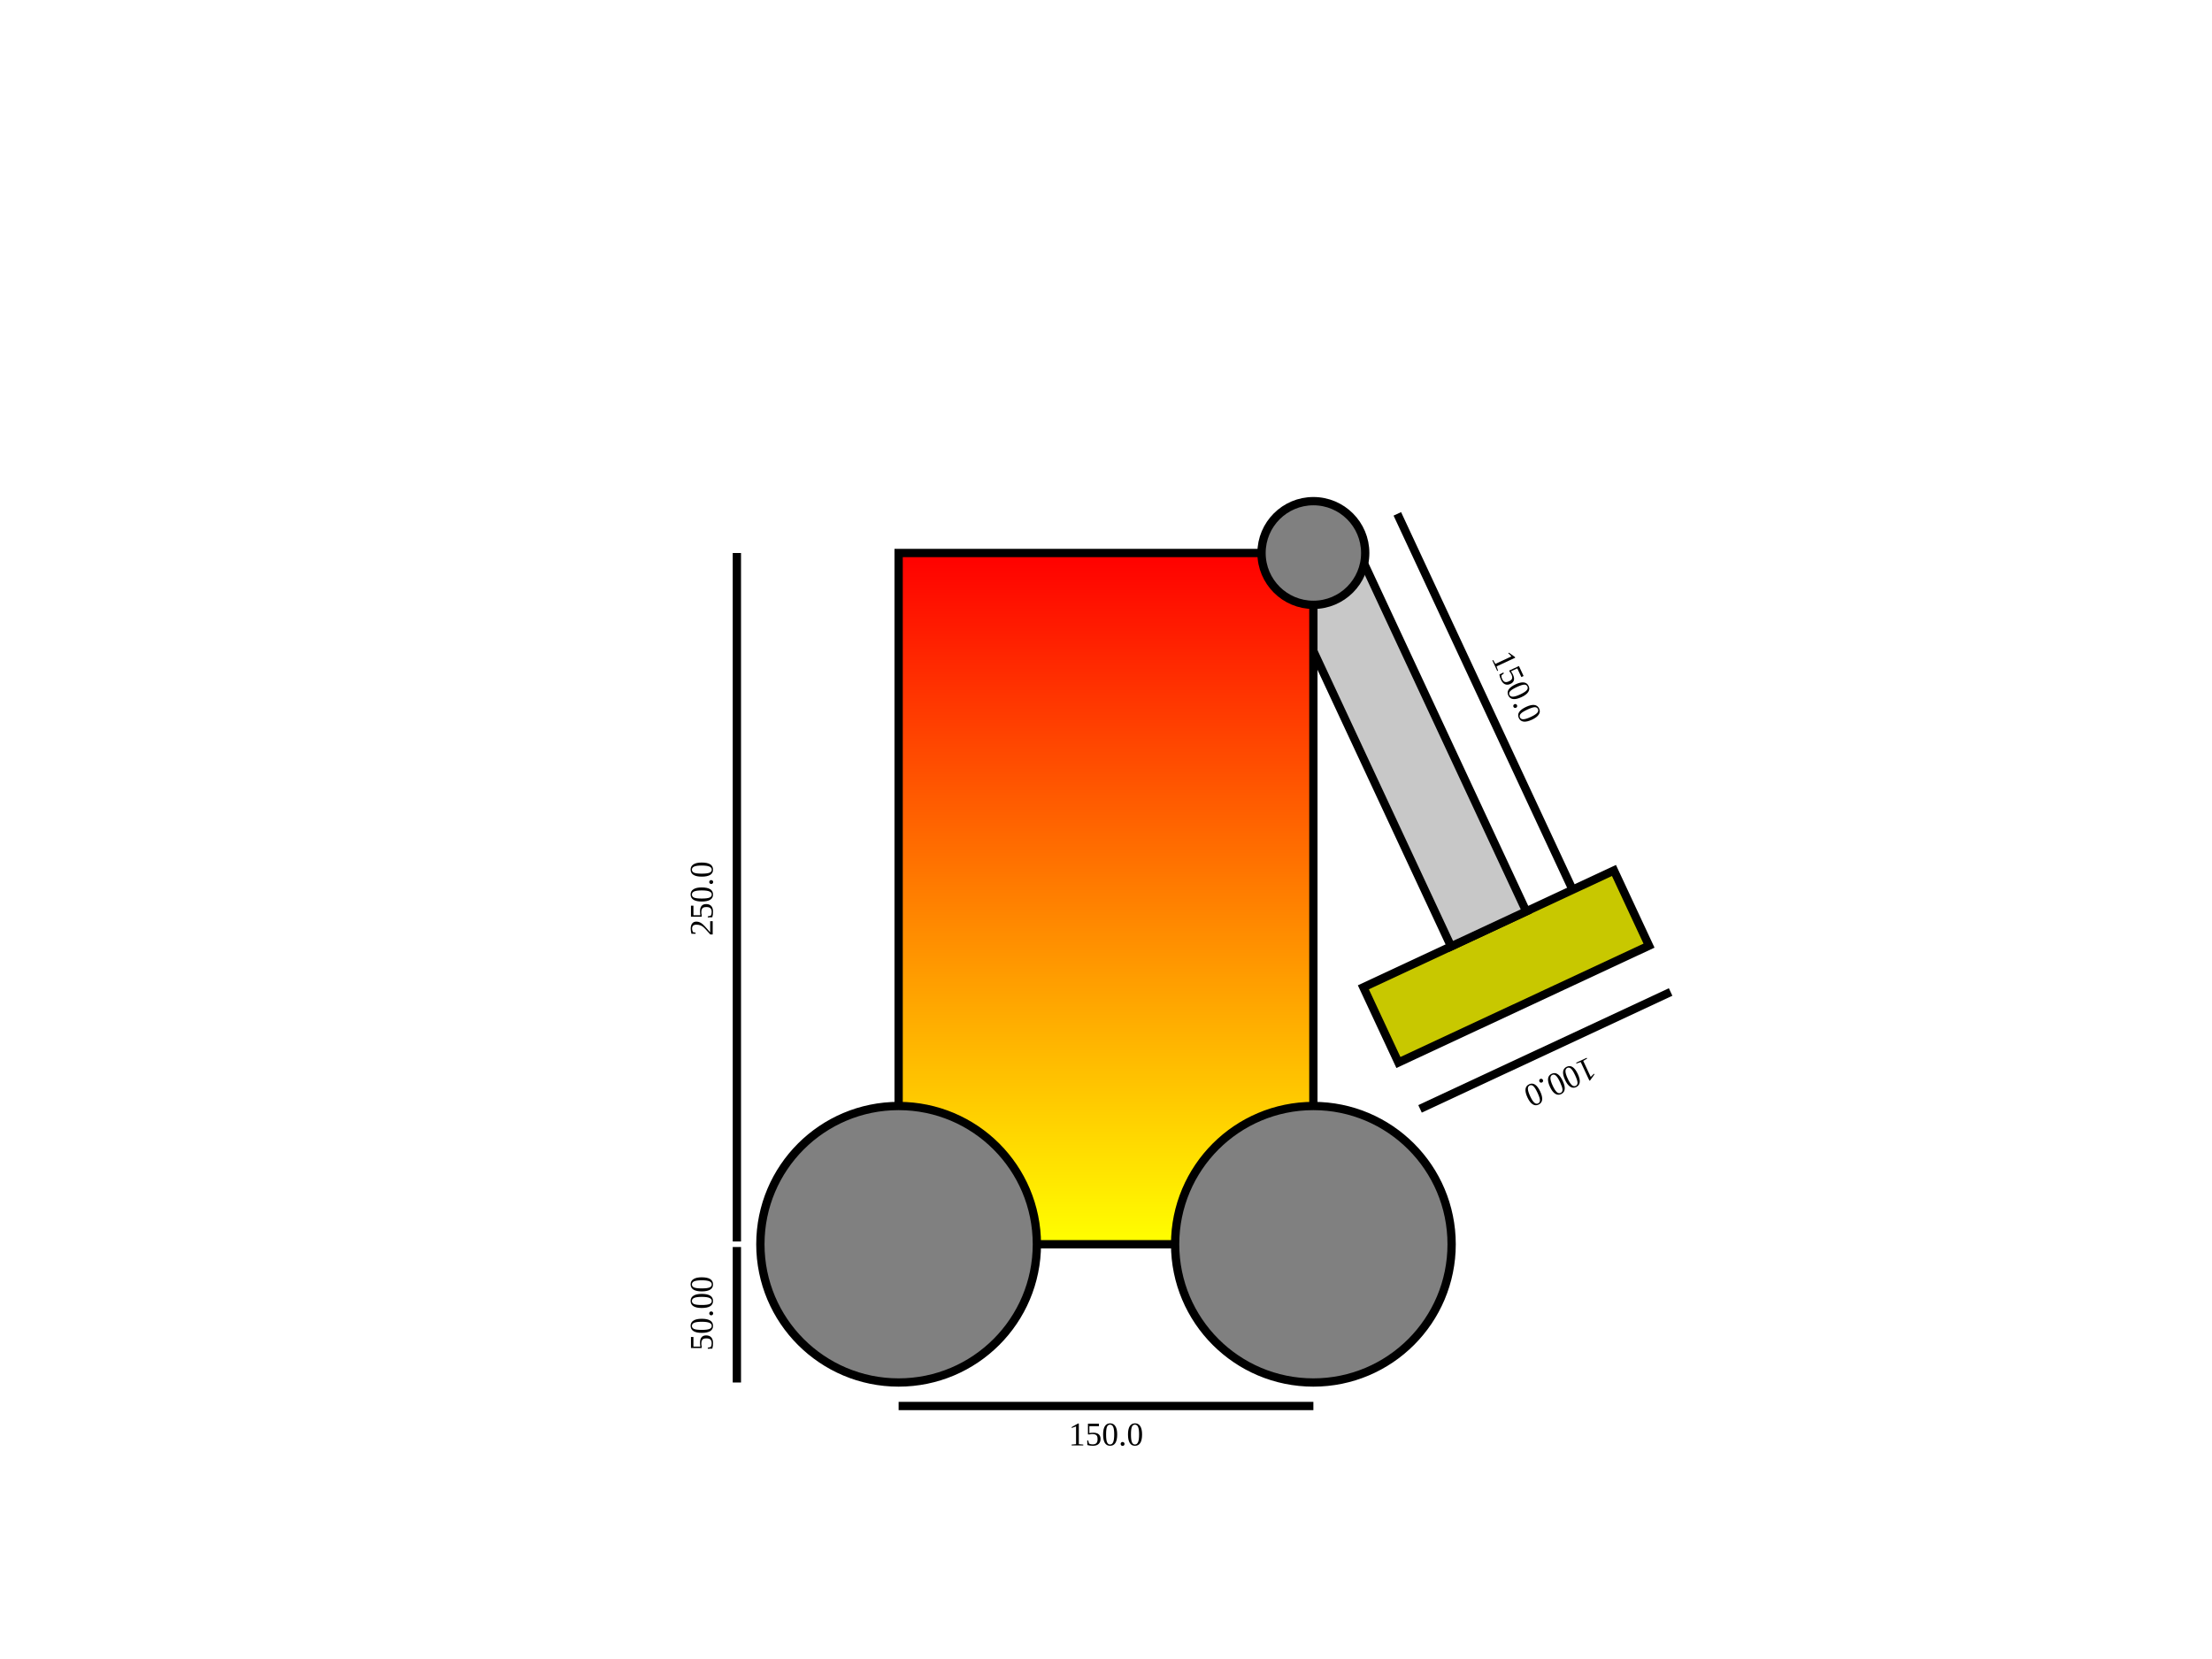
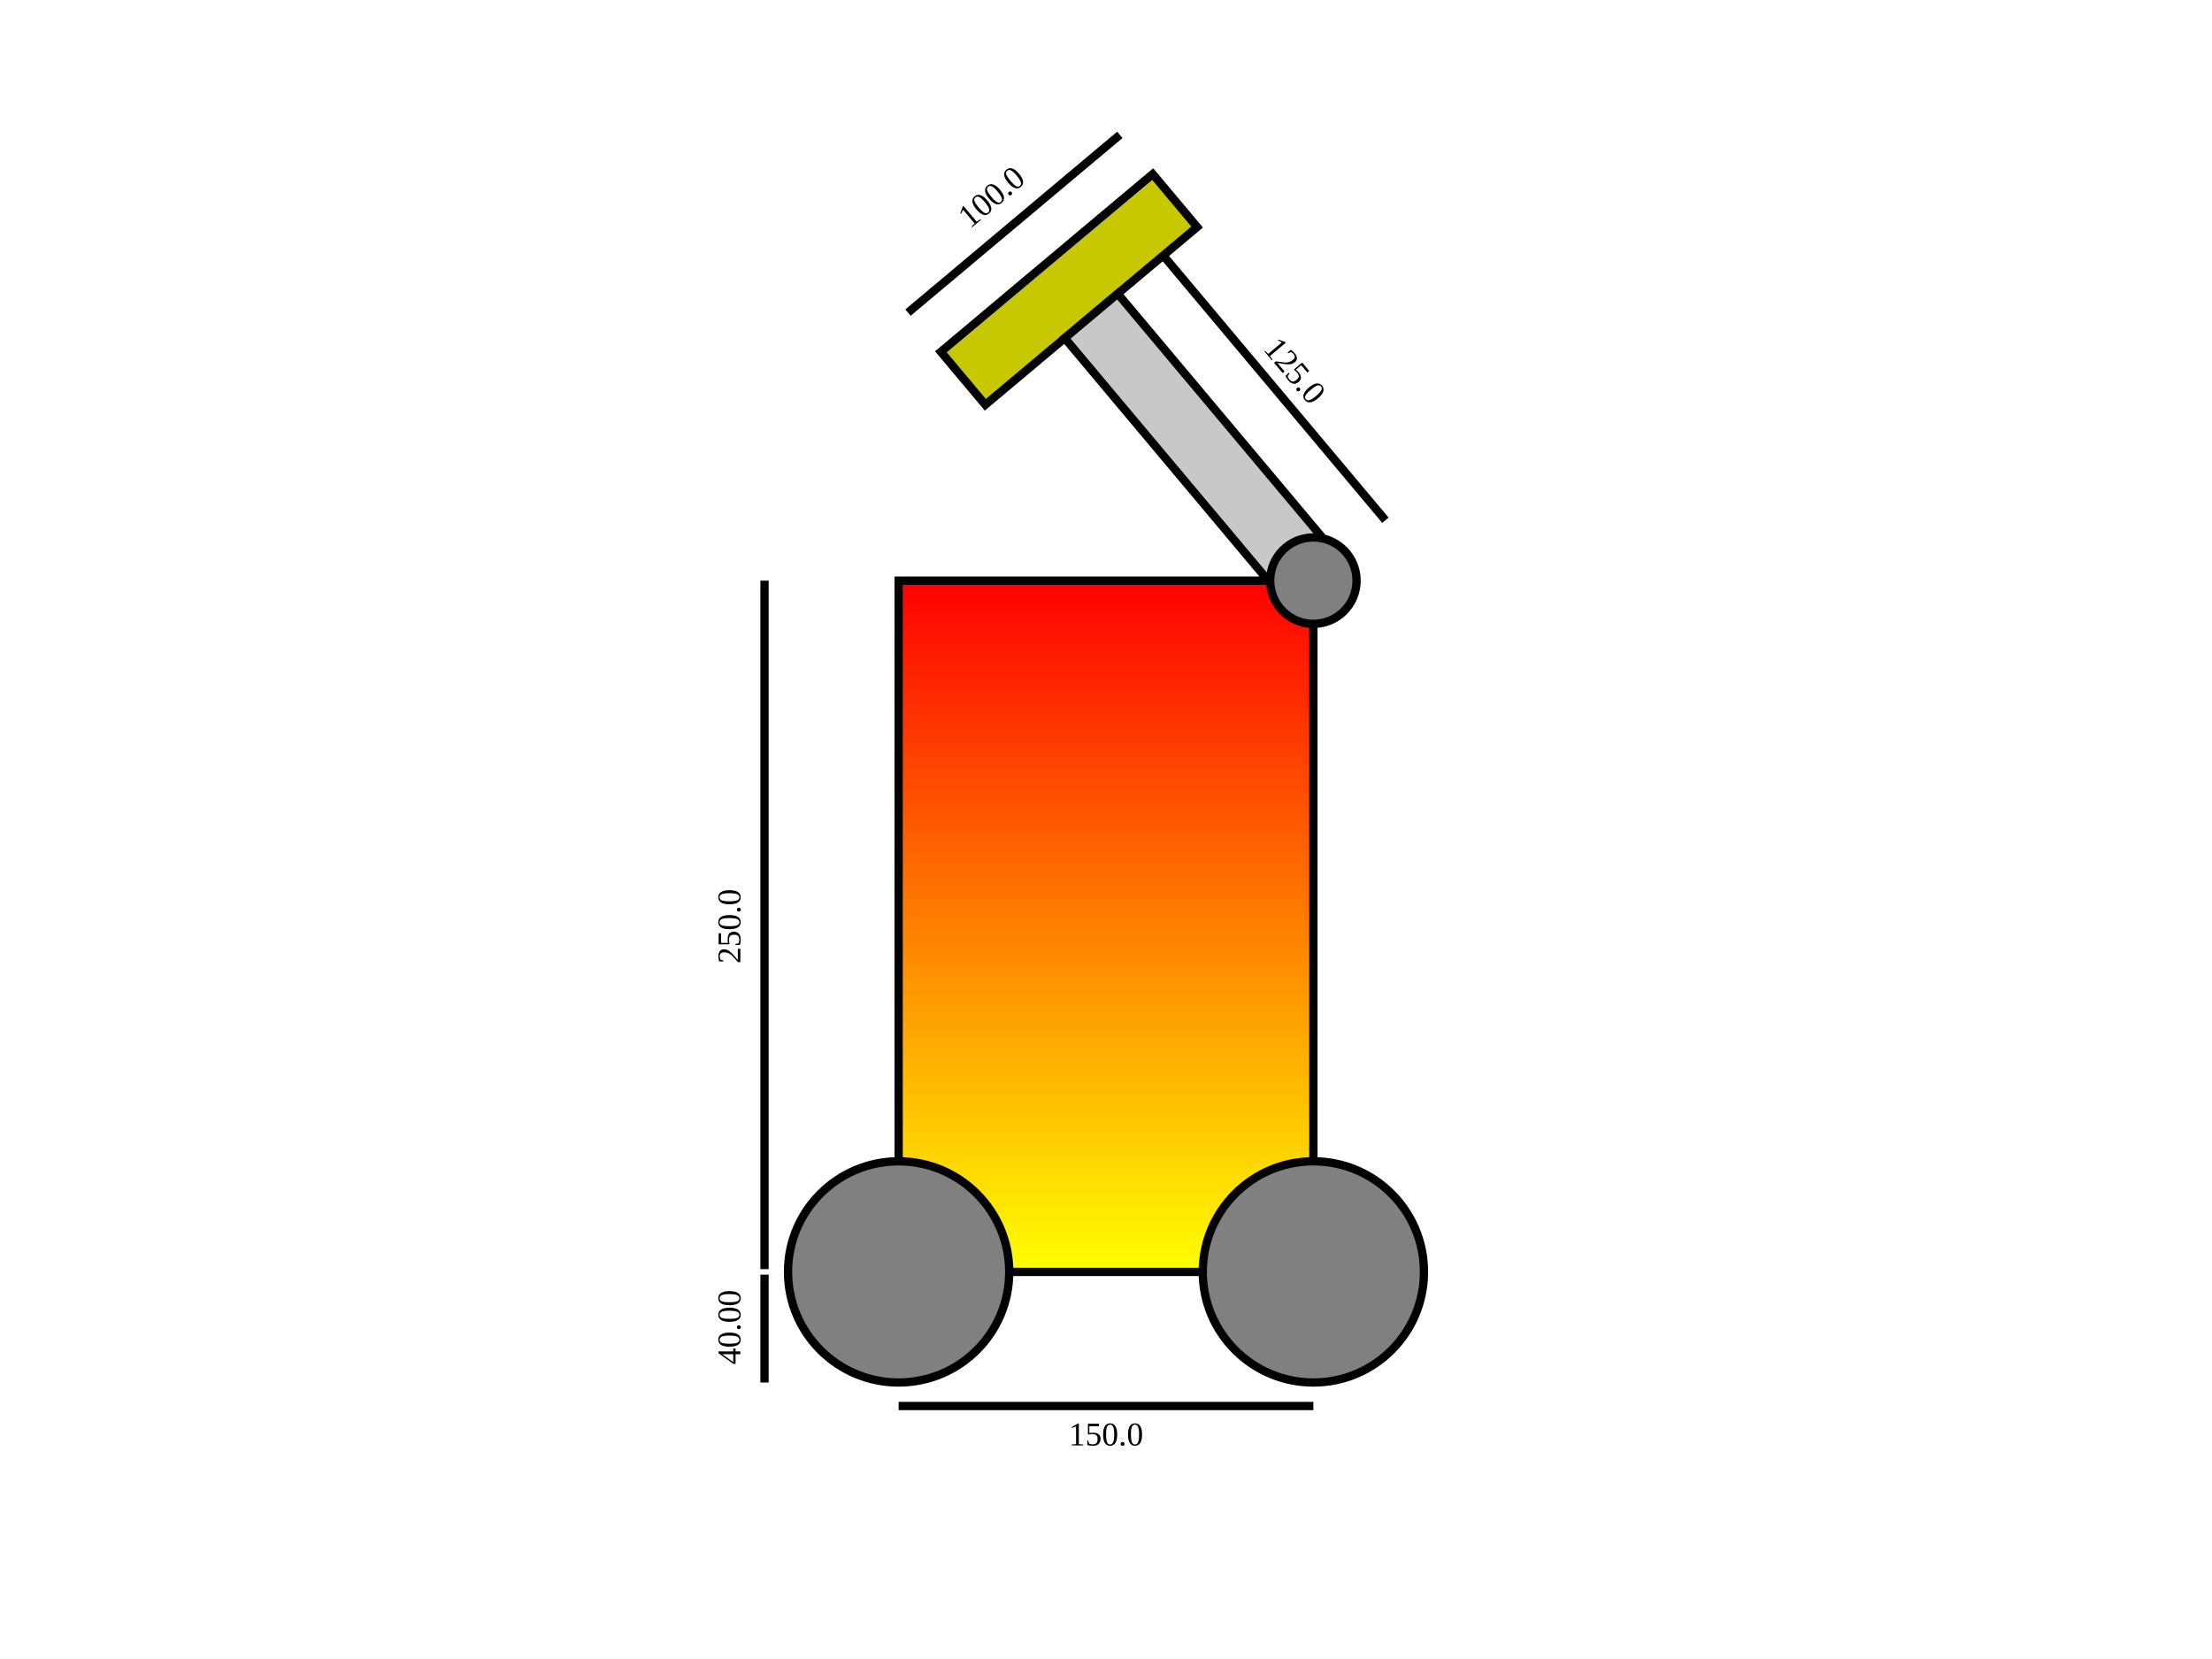
<svg xmlns="http://www.w3.org/2000/svg" width="800" height="600">
-   <g transform="rotate(155, 475, 200)">
-     <rect x="425" y="20" width="100" height="30" style="fill:rgb(200,200,0);stroke-width:3;stroke:rgb(0,0,0)" />
-     <rect x="460" y="50" width="30" height="150" style="fill:rgb(200,200,200);stroke-width:3;stroke:rgb(0,0,0)" />
+   <g transform="rotate(320, 475, 210)">
+     <rect x="425" y="60" width="100" height="25" style="fill:rgb(200,200,0);stroke-width:3;stroke:rgb(0,0,0)" />
+     <rect x="462.5" y="85" width="25" height="125" style="fill:rgb(200,200,200);stroke-width:3;stroke:rgb(0,0,0)" />
  </g>
  <defs>
    <linearGradient id="grad1" x1="0%" y1="0%" x2="0%" y2="100%">
      <stop offset="0%" style="stop-color:rgb(255,0,0);stop-opacity:1" />
      <stop offset="100%" style="stop-color:rgb(255,255,0);stop-opacity:1" />
    </linearGradient>
  </defs>
-   <rect x="325" y="200" width="150" height="250" style="fill:url(#grad1);stroke-width:3;stroke:rgb(0,0,0)" />
-   <circle cx="325" cy="450" r="50" stroke="black" stroke-width="3" fill="grey" />
-   <circle cx="475" cy="450" r="50" stroke="black" stroke-width="3" fill="grey" />
-   <circle cx="475" cy="200" r="18.75" stroke="black" stroke-width="3" fill="grey" />
-   <g transform="rotate(155, 475, 200)">
-     <text x="475" y="-10" fill="black" dominant-baseline="middle" text-anchor="middle">100.0</text>
-     <rect x="425" y="-0" width="100" height="3" style="stroke-width:0;stroke:rgb(200,200,200)" />
-     <text x="430" y="125" fill="black" dominant-baseline="middle" text-anchor="middle" transform="rotate(270,430,125)">150.0</text>
-     <rect x="440" y="50" width="3" height="150" style="stroke-width:0;stroke:rgb(200,200,200)" />
+   <rect x="325" y="210" width="150" height="250" style="fill:url(#grad1);stroke-width:3;stroke:rgb(0,0,0)" />
+   <circle cx="325" cy="460" r="40" stroke="black" stroke-width="3" fill="grey" />
+   <circle cx="475" cy="460" r="40" stroke="black" stroke-width="3" fill="grey" />
+   <circle cx="475" cy="210" r="15.625" stroke="black" stroke-width="3" fill="grey" />
+   <g transform="rotate(320, 475, 210)">
+     <text x="475" y="30" fill="black" dominant-baseline="middle" text-anchor="middle">100.0</text>
+     <rect x="425" y="40" width="100" height="3" style="stroke-width:0;stroke:rgb(200,200,200)" />
+     <text x="517.5" y="147.5" fill="black" dominant-baseline="middle" text-anchor="middle" transform="rotate(90,517.5,147.5)">125.0</text>
+     <rect x="507.5" y="85" width="3" height="125" style="stroke-width:0;stroke:rgb(200,200,200)" />
  </g>
-   <text x="255" y="325" fill="black" dominant-baseline="middle" text-anchor="middle" transform="rotate(270,255,325)">250.0</text>
-   <rect x="265" y="200" width="3" height="249" style="stroke-width:0;stroke:rgb(200,200,200)" />
+   <text x="265" y="335" fill="black" dominant-baseline="middle" text-anchor="middle" transform="rotate(270,265,335)">250.0</text>
+   <rect x="275" y="210" width="3" height="249" style="stroke-width:0;stroke:rgb(200,200,200)" />
  <g transform="rotate(270,325,510)">
    <text x="315" y="585" fill="black" dominant-baseline="middle" text-anchor="middle" transform="rotate(90,315,585)">150.0</text>
    <rect x="325" y="510" width="3" height="150" style="stroke-width:0;stroke:rgb(200,200,200)" />
  </g>
-   <text x="255" y="475" fill="black" dominant-baseline="middle" text-anchor="middle" transform="rotate(270,255,475)">50.00</text>
-   <rect x="265" y="451" width="3" height="49" style="stroke-width:0;stroke:rgb(200,200,200)" />
+   <text x="265" y="480" fill="black" dominant-baseline="middle" text-anchor="middle" transform="rotate(270,265,480)">40.00</text>
+   <rect x="275" y="461" width="3" height="39" style="stroke-width:0;stroke:rgb(200,200,200)" />
</svg>
